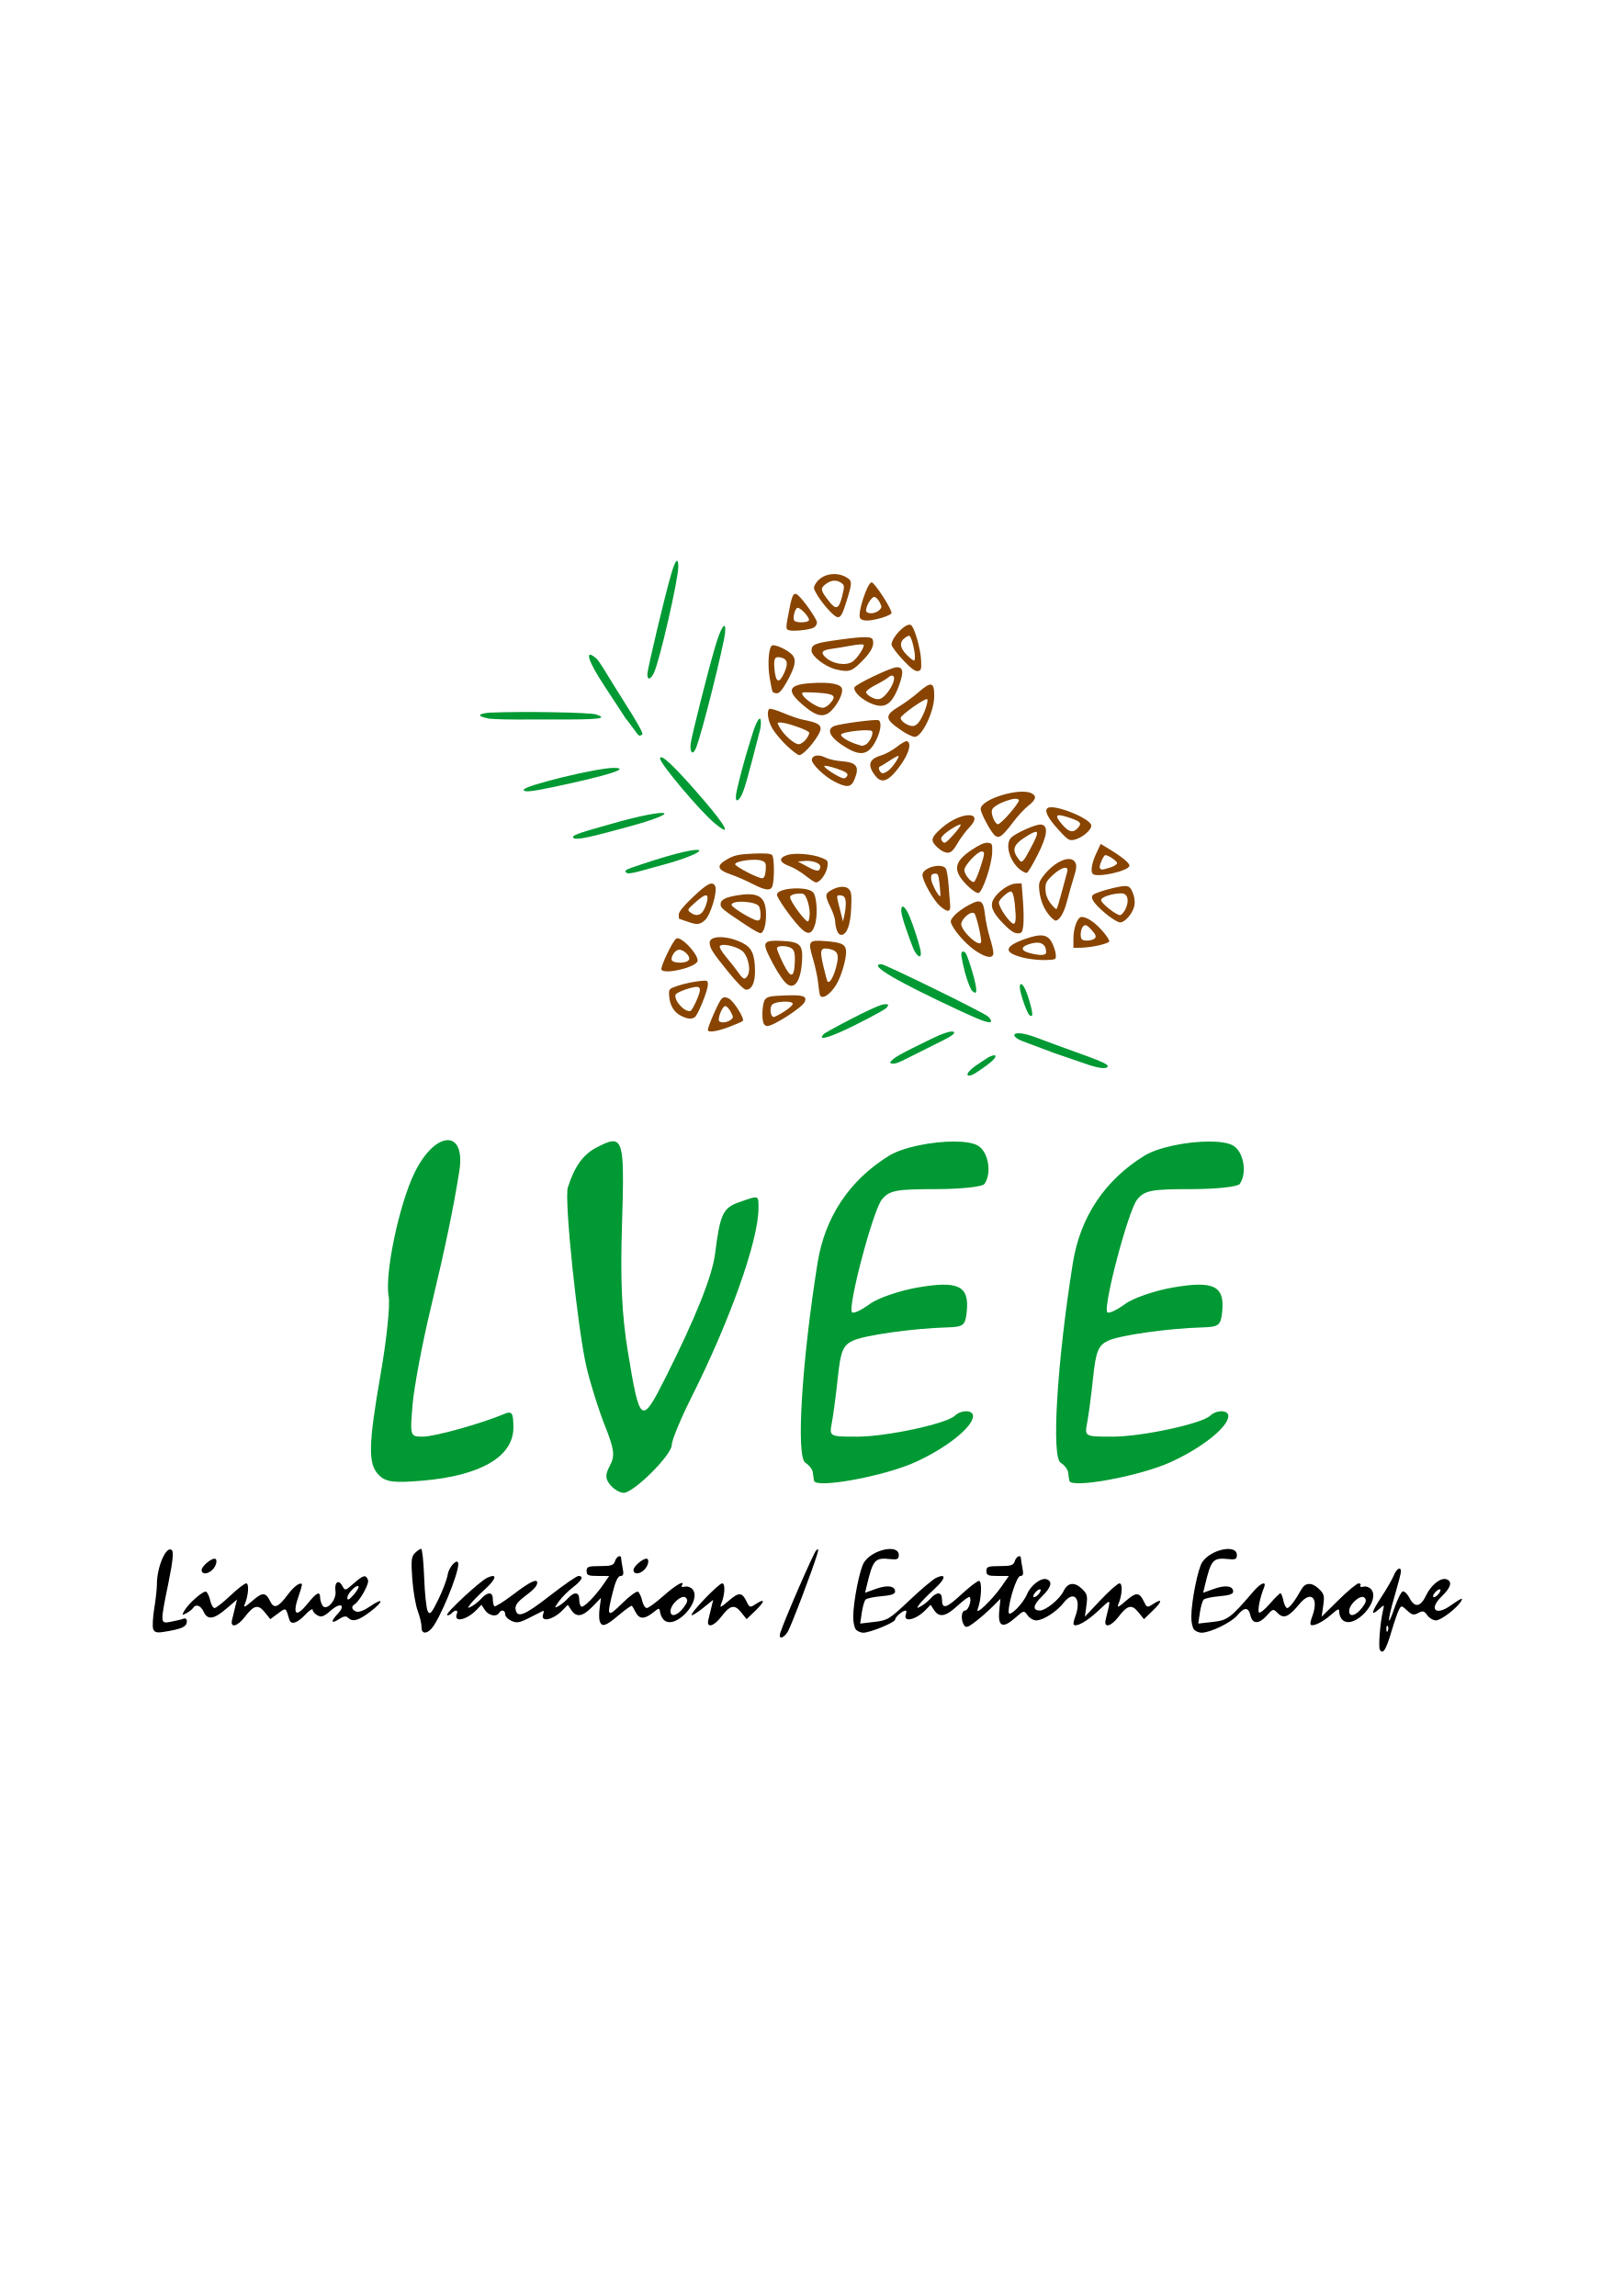
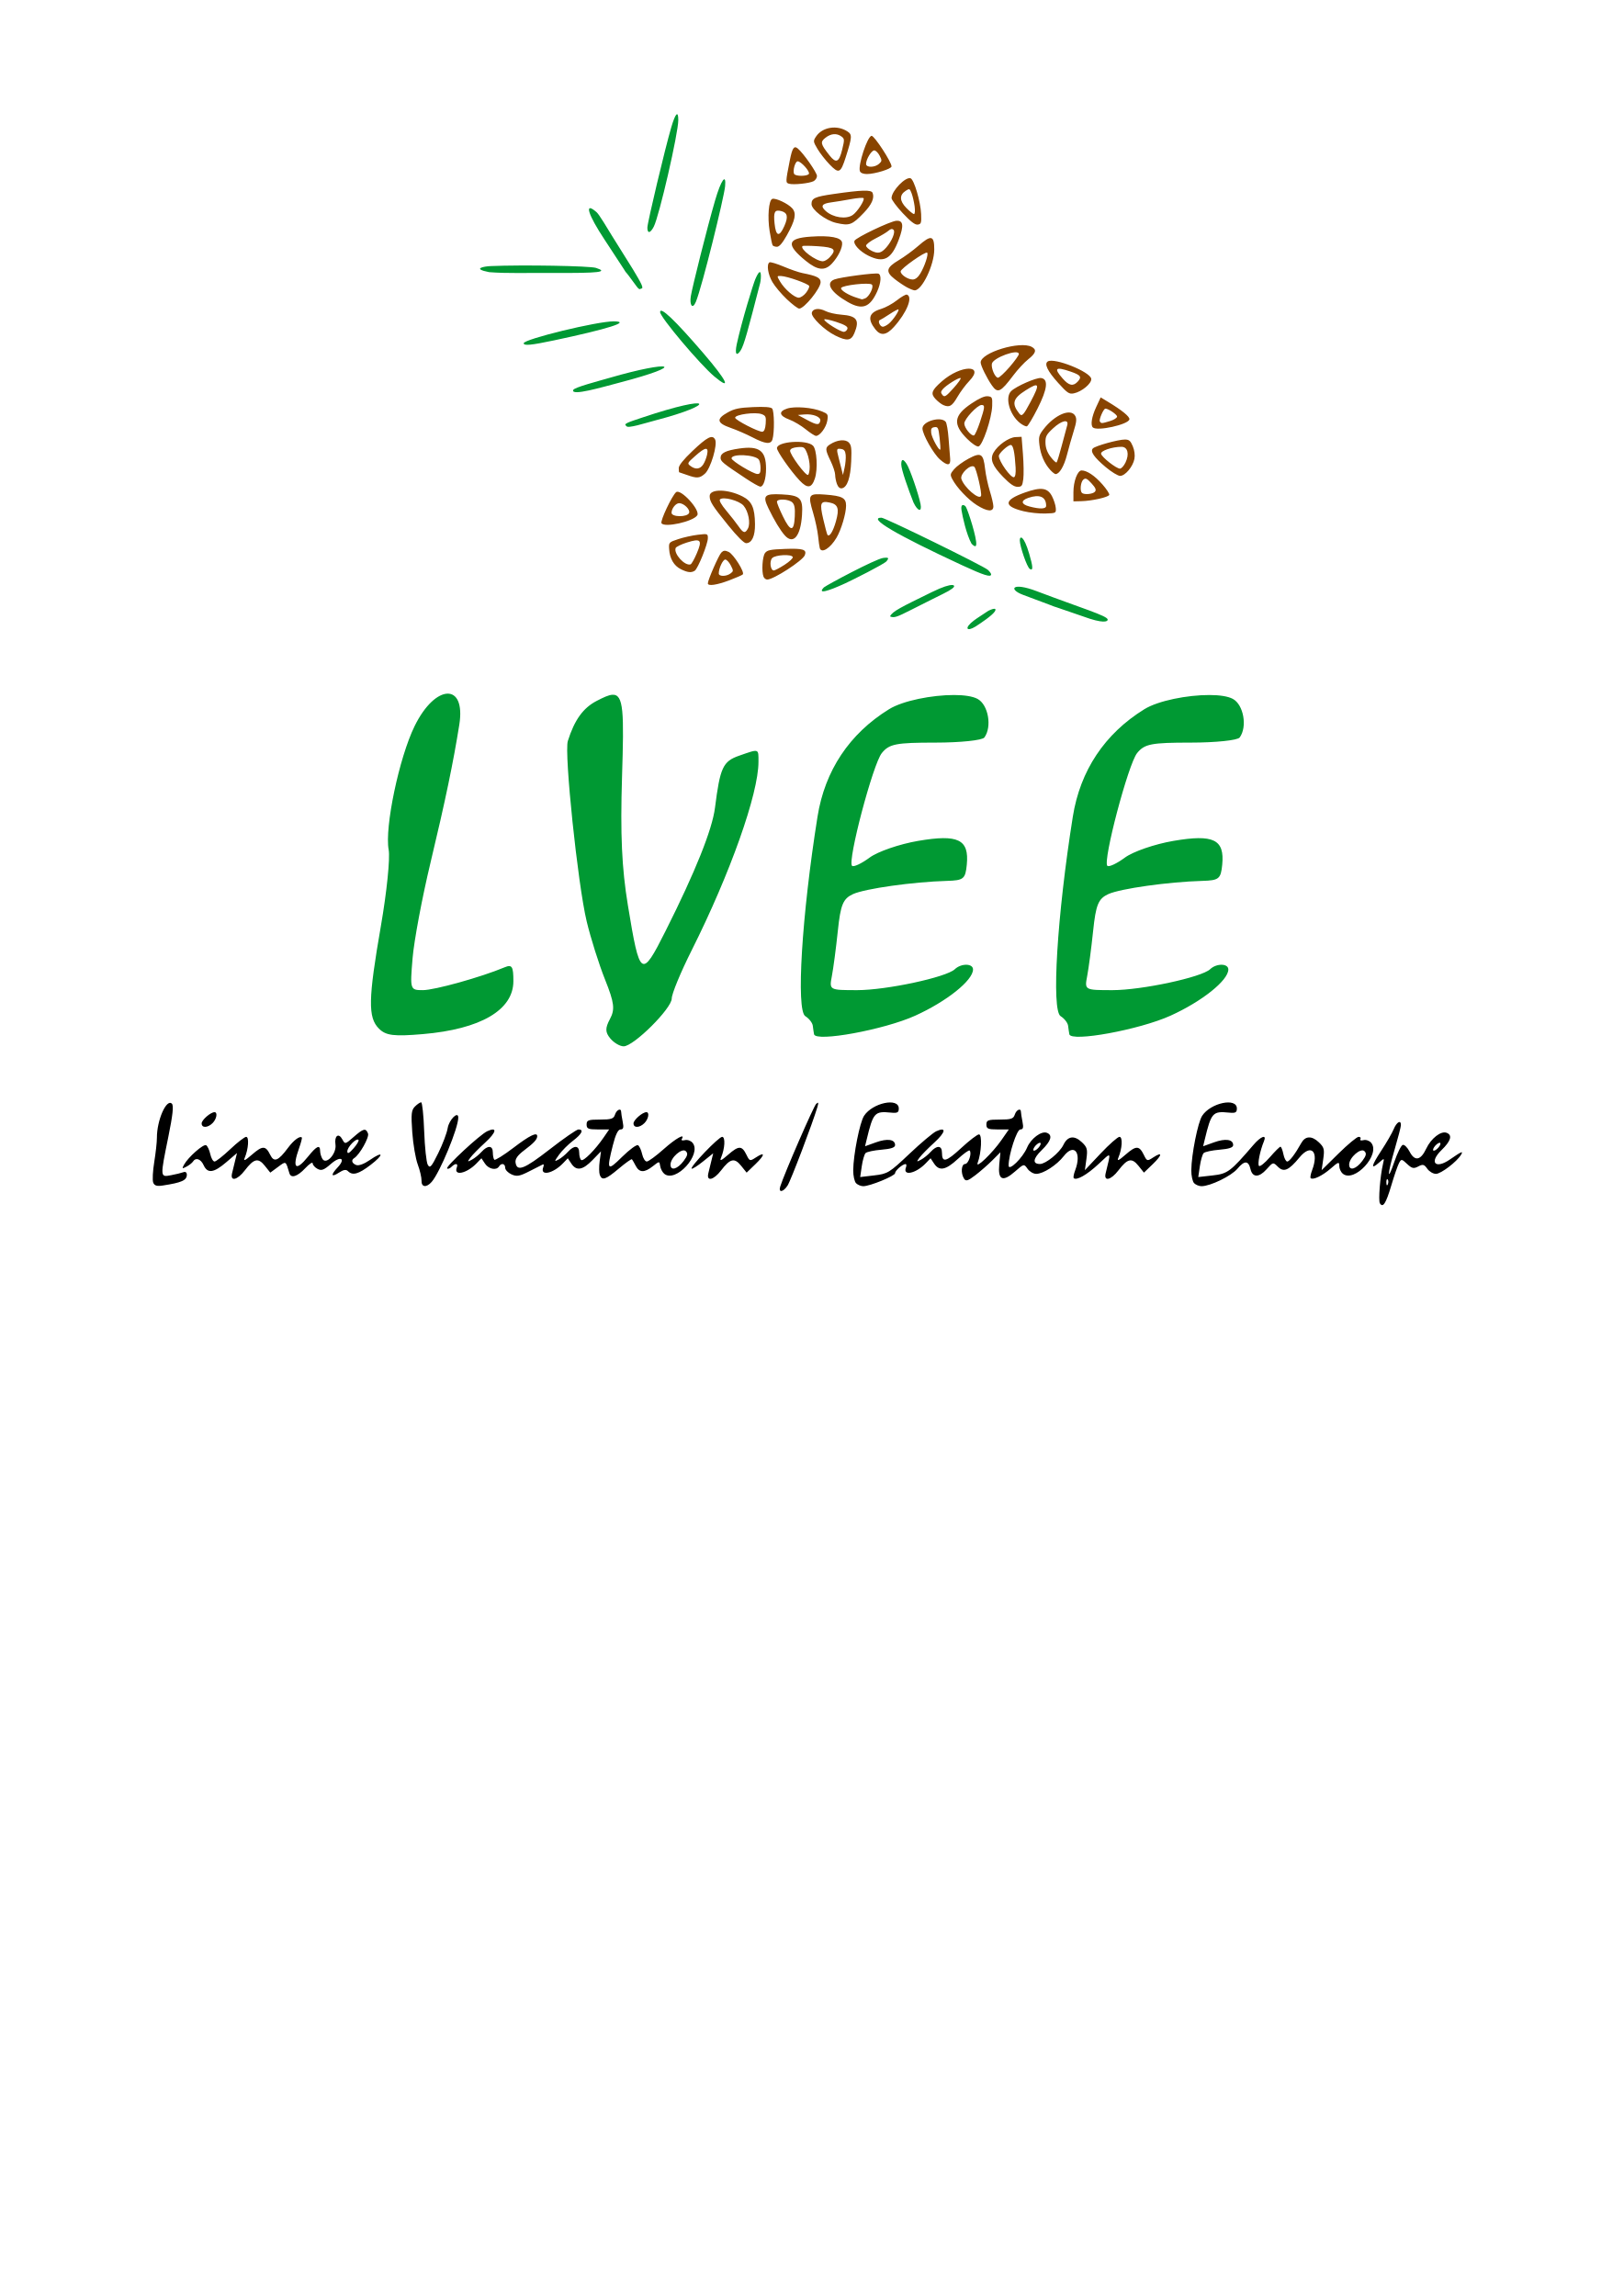
- <svg xmlns="http://www.w3.org/2000/svg" id="svg3904" width="744.094" height="1052.362" version="1.0">
+ <svg xmlns="http://www.w3.org/2000/svg" id="green_white" width="744.094" height="1052.362" version="1.0">
  <defs id="defs3907">
    </defs>
-   <g id="g3875">
+   <g id="g3875" transform="translate(-1.7572337e-7,-204.66)">
    <g transform="translate(0,40.66601)" id="g3871">
      <path id="path3857" d="m 407.869,446.504 c 1.128,-2.347 4.95,-4.152 19.214,-11.146 10.142,-4.973 11.416,-3.083 9.314,-1.608 -2.668,1.873 -2.383,1.409 -19.137,9.909 -6.074,3.082 -7.607,3.725 -9.391,2.845 z m 38.532,1.828 c 0.893,-0.722 5.572,-3.717 6.562,-4.402 3.265,-1.574 3.759,-0.888 2.839,0.444 -1.273,1.845 -6.277,5.192 -8.731,6.781 -4.207,2.615 -5.348,0.67 -0.67,-2.823 z m 49.705,-1.885 c -27.612,-9.588 1.463,0.856 -27.217,-9.788 -6.927,-2.571 -5.108,-5.999 6.148,-1.722 20.469,7.778 32.6,11.32 32.6,13.062 0,0.905 -1.947,1.983 -11.531,-1.553 z M 377.591,433.203 c 1.88,-1.393 23.005,-12.684 27.051,-13.466 3.615,-0.535 2.154,0.649 1.634,1.506 -1.415,1.49 -15.506,8.537 -18.86,10.085 -7.935,3.662 -13.071,5.197 -9.826,1.876 z m 63.275,-10.15 c -30.262,-14.032 -43.397,-21.778 -36.931,-21.778 1.681,0 46.784,22.111 48.771,23.909 0.823,0.745 1.496,1.671 1.496,2.058 0,1.5 -3.302,0.463 -13.336,-4.19 z m 31.091,1.725 c -1.307,-0.704 -4.585,-10.38 -4.618,-13.083 -0.027,-2.263 1.821,-2.357 4.297,6.065 1.617,5.501 2.018,8.083 0.321,7.019 z m -26.712,-11.542 c -2.393,-4.328 -4.181,-12.576 -4.623,-15.431 -0.524,-3.383 1.531,-2.328 2.016,-1.484 1.067,1.855 5.079,14.355 4.738,17.307 -0.243,1.043 -0.428,0.697 -0.903,0.582 -0.409,-0.132 -0.876,-0.727 -1.228,-0.974 z m -26.641,-18.974 c -2.386,-6.061 -5.585,-15.075 -5.585,-17.393 0,-2.499 0.786,-2.801 2.446,-0.268 1.579,2.41 5.562,14.109 6.4,18.493 0.709,3.709 -1.257,3.411 -3.261,-0.832 z M 287.067,359.277 c -1.634,-1.015 0.827,-1.74 6.871,-3.769 34.208,-11.483 34.056,-6.04 6.858,1.047 -5.11,1.332 -13.277,4.042 -13.729,2.721 z M 262.703,342.738 c 0.394,-1.181 11.018,-3.926 16.671,-5.567 28.492,-8.269 36.318,-6.129 4.59,2.181 -7.977,2.089 -22.47,6.36 -21.26,3.386 z m 64.726,-6.128 c -6.596,-5.511 -24.922,-27.255 -24.922,-29.571 0,-2.781 6.771,3.652 19.794,18.805 10.873,12.651 13.179,17.493 5.128,10.766 z m 10.183,-14.775 c 2.382,-10.922 7.583,-27.695 8.501,-29.84 3.192,-7.458 2.729,-0.161 2.233,1.762 -5.599,21.676 -7.374,28.53 -8.992,30.951 -1.7,2.544 -2.72,1.922 -1.742,-2.873 z m -97.617,-0.509 c 0,-1.875 33.757,-10.088 41.258,-10.038 8.2,0.055 -2.442,3.445 -27.363,8.718 -10.526,2.227 -13.894,2.547 -13.894,1.32 z m 76.582,-21.548 c 0.661,-4.131 7.428,-31.23 11.133,-43.94 2.75,-9.433 5.149,-12.659 4.588,-6.519 -0.467,5.11 -10.532,46.124 -13.399,53.008 -1.577,3.786 -2.953,1.396 -2.322,-2.55 z m -24.858,-4.542 c -12.532,-17.203 4.86,8.164 -14.59,-21.282 -7.837,-11.865 -9.062,-16.856 -4.757,-13.54 1.545,1.19 1.591,0.953 8.087,11.669 2.855,4.709 7.361,11.636 9.565,15.304 3.874,6.448 5.214,8.867 3.795,8.867 -0.373,0 -0.588,1.053 -2.1,-1.018 z m -67.561,-6.501 c -8.133,-1.601 -2.343,-2.651 0.64,-2.781 14.819,-0.639 45.506,-0.087 48.329,0.827 5.919,1.916 1.352,2.423 -19.216,2.31 -12.492,-0.069 -21.544,0.298 -29.752,-0.356 z m 72.514,-20.406 c 0,-2.285 8.117,-36.367 10.966,-46.047 1.905,-6.472 3.203,-7.785 3.203,-3.24 0,6.028 -8.733,44.002 -11.23,48.831 -1.595,3.083 -2.94,3.292 -2.94,0.457 z" style="fill:#009933;fill-opacity:1" />
      <path style="fill:#884400;fill-opacity:1" d="m 324.385,431.383 c 0,-1.541 4.989,-12.934 6.19,-14.134 1,-1 1.666,-1.061 3.328,-0.304 2.246,1.023 7.483,9.353 6.499,10.337 -0.33,0.33 -3.139,1.555 -6.243,2.724 -5.738,2.16 -9.774,2.728 -9.774,1.377 z m 10.357,-4.523 c 1.418,-1.037 1.426,-1.26 0.138,-3.751 -0.753,-1.457 -1.886,-2.648 -2.517,-2.648 -1.099,0 -2.977,4.022 -2.977,6.376 0,1.443 3.394,1.458 5.356,0.024 z m 15.153,1.451 c -0.937,-2.442 -0.516,-9.185 0.676,-10.816 1,-1.368 2.43,-1.663 9.276,-1.91 8.199,-0.296 9.98,0.275 8.981,2.88 -0.962,2.507 -14.325,11.165 -17.232,11.165 -0.657,0 -1.422,-0.593 -1.7,-1.318 z m 9.665,-5.458 c 2.236,-1.435 3.919,-3.029 3.741,-3.542 -0.488,-1.405 -7.9,-1.051 -9.4,0.449 -1.392,1.392 -0.852,5.702 0.715,5.702 0.483,0 2.708,-1.174 4.944,-2.609 z m -47.512,2.048 c -3.223,-1.588 -5.145,-4.877 -5.4,-9.241 -0.179,-3.064 -0.109,-3.141 4.191,-4.568 2.406,-0.798 6.438,-1.694 8.96,-1.99 4.495,-0.528 4.586,-0.497 4.586,1.573 0,2.662 -4.567,13.998 -6.008,14.912 -1.592,1.01 -3.254,0.83 -6.329,-0.686 z m 7.254,-7.241 c 2.646,-6.201 1.903,-7.027 -4.504,-5.008 -2.626,0.828 -4.95,1.963 -5.165,2.522 -1.004,2.616 4.195,8.333 6.82,7.5 0.451,-0.143 1.733,-2.4 2.849,-5.015 z m 56.387,-2.409 c -0.176,-0.573 -0.53,-3.082 -0.787,-5.575 -0.257,-2.493 -1.274,-7.254 -2.261,-10.58 -2.512,-8.46 -2.169,-8.99 5.448,-8.414 7.888,0.597 9.642,1.518 9.642,5.068 0,3.592 -2.219,11.043 -4.38,14.708 -2.843,4.822 -6.877,7.345 -7.662,4.793 z m 7.39,-12.291 c 1.658,-5.908 0.986,-7.862 -2.976,-8.655 -4.131,-0.826 -4.547,0.285 -2.843,7.599 0.829,3.559 1.683,6.771 1.896,7.137 0.824,1.412 2.588,-1.321 3.923,-6.081 z m -49.328,1.857 c -7.302,-9.008 -8.532,-10.948 -8.532,-13.458 0,-3.385 8.283,-3.289 15.061,0.173 4.271,2.182 5.618,5.176 5.713,12.698 0.069,5.497 -1.444,8.729 -4.087,8.729 -0.961,0 -4.075,-3.109 -8.155,-8.142 z m 9.005,1.412 c 1.272,-2.378 0.215,-7.891 -2.009,-10.477 -1.99,-2.314 -9.386,-4.27 -10.8,-2.857 -0.489,0.489 0.614,2.449 2.934,5.214 2.044,2.437 4.558,5.65 5.586,7.14 2.18,3.159 3.02,3.351 4.289,0.979 z m 16.916,3.188 c -2.068,-2.313 -4.841,-6.903 -7.505,-12.424 -2.819,-5.844 -1.909,-6.803 6.071,-6.4 8.552,0.432 9.799,1.698 9.299,9.447 -0.627,9.728 -3.978,13.723 -7.866,9.377 z m 4.55,-8.663 c 0.184,-3.833 -0.09,-5.44 -1.101,-6.451 -1.602,-1.602 -7.059,-1.838 -7.07,-0.305 -0.004,0.573 1.215,3.557 2.709,6.631 3.496,7.193 5.12,7.23 5.462,0.125 z m -61.082,3.051 c -0.655,-1.06 4.809,-12.647 6.707,-14.222 2.083,-1.729 11.199,8.248 9.685,10.6 -1.85,2.873 -15.052,5.791 -16.392,3.623 z m 12.659,-4.727 c 0.587,-1.528 -2.397,-4.454 -4.541,-4.454 -1.557,0 -3.479,2.393 -3.515,4.376 -0.037,2.058 7.27,2.13 8.057,0.079 z m 153.199,-0.783 c -9.281,-2.276 -9.04,-5.125 0.726,-8.572 7.373,-2.603 10.353,-2.194 12.365,1.696 0.866,1.676 1.65,4.113 1.743,5.418 0.166,2.346 0.114,2.373 -4.833,2.528 -2.751,0.086 -7.25,-0.395 -10,-1.069 z m 10.416,-2.476 c 0,-4.122 -2.985,-5.436 -8.211,-3.614 -3.527,1.229 -3.313,2.904 0.501,3.917 4.92,1.307 7.71,1.197 7.71,-0.303 z m -31.745,-0.295 c -3.987,-2.504 -9.233,-8.052 -11.244,-11.889 -1.074,-2.05 -1.006,-2.433 0.816,-4.584 1.094,-1.291 4.053,-3.456 6.577,-4.811 5.737,-3.081 6.819,-2.42 7.619,4.654 0.316,2.794 1.297,7.382 2.179,10.196 0.882,2.814 1.609,5.961 1.615,6.992 0.015,2.64 -2.804,2.432 -7.563,-0.558 z m 1.91,-4.235 c 0.493,-1.203 -2.135,-12.545 -3.089,-13.337 -1.699,-1.41 -6.656,3.242 -5.921,5.558 1.227,3.865 8.161,9.852 9.011,7.779 z m 42.337,-1.694 c 0,-4.976 1.879,-9.975 3.75,-9.975 2.437,0 6.02,2.398 9.513,6.366 1.898,2.157 3.32,4.326 3.159,4.821 -0.351,1.08 -7.942,2.791 -12.879,2.903 l -3.542,0.08 0,-4.194 z m 9.873,-0.234 c 0.687,-0.828 0.299,-1.761 -1.591,-3.831 -2.049,-2.243 -2.72,-2.553 -3.723,-1.721 -1.242,1.03 -1.685,5.074 -0.668,6.09 0.967,0.967 5.037,0.601 5.983,-0.539 z m -118.224,-3.483 c -0.46,-1.209 -0.836,-3.114 -0.836,-4.232 0,-1.118 -0.938,-3.977 -2.084,-6.353 -2.559,-5.304 -2.582,-6.154 -0.208,-7.657 3.281,-2.078 6.922,-2.437 8.518,-0.841 1.185,1.185 1.379,2.664 1.127,8.587 -0.322,7.586 -1.809,11.949 -4.231,12.415 -0.943,0.182 -1.742,-0.49 -2.286,-1.919 z m 3.99,-13.342 c -0.181,-1.867 -0.718,-2.568 -2.118,-2.767 -2.106,-0.299 -2.168,-0.077 -1.118,4.017 0.411,1.604 1.026,4.042 1.366,5.418 l 0.618,2.5 0.747,-3.334 c 0.411,-1.834 0.638,-4.459 0.505,-5.834 z m -45.667,10.832 c -10.653,-7.063 -11.669,-7.894 -11.669,-9.544 0,-2.176 2.405,-3.363 8.63,-4.261 9.127,-1.315 12.208,1.009 12.208,9.209 0,4.758 -1.179,8.384 -2.688,8.269 -0.584,-0.045 -3.5,-1.698 -6.48,-3.673 z m 6.655,-4.789 c -0.007,-1.49 -0.336,-3.22 -0.732,-3.844 -1.511,-2.385 -12.641,-2.948 -12.557,-0.636 0.042,1.166 9.854,7.086 11.843,7.145 1.101,0.033 1.455,-0.62 1.446,-2.665 z m 17.888,5.635 c -4.048,-4.292 -10.373,-13.318 -10.373,-14.801 0,-3.109 13.601,-4.054 16.507,-1.147 1.79,1.79 2.298,10.764 0.854,15.095 -1.477,4.428 -3.396,4.663 -6.988,0.854 z m 4.629,-6.336 c 0,-1.821 -0.553,-4.635 -1.229,-6.254 -1.135,-2.717 -1.47,-2.922 -4.369,-2.682 -2.003,0.166 -3.226,0.719 -3.38,1.529 -0.302,1.6 7.208,11.812 8.225,11.183 0.414,-0.256 0.752,-1.955 0.752,-3.777 z m 88.633,4.706 c -4.958,-5.119 -6.118,-8.081 -4.37,-11.158 1.92,-3.379 6.972,-6.947 10.044,-7.092 l 2.795,-0.132 0.622,7.918 c 0.342,4.355 0.413,9.512 0.157,11.46 -0.413,3.153 -0.706,3.542 -2.658,3.542 -1.563,0 -3.458,-1.306 -6.589,-4.538 z m 5.732,-4.287 c -0.405,-7.011 -1.119,-10.345 -2.216,-10.345 -1.341,0 -5.466,3.785 -5.466,5.016 0,2.472 5.532,10.229 6.952,9.749 0.602,-0.203 0.877,-1.868 0.729,-4.42 z m -150.625,3.384 c -1.834,-0.661 -3.428,-1.207 -3.542,-1.214 -0.115,-0.007 -0.209,-0.856 -0.21,-1.888 -0.002,-1.249 2.078,-3.858 6.23,-7.815 6.802,-6.483 9.167,-7.694 10.427,-5.338 1.236,2.31 -2.031,13.327 -4.643,15.654 -2.429,2.165 -3.67,2.255 -8.262,0.601 z m 7.47,-4.812 c 0.692,-1.055 1.497,-3.118 1.79,-4.584 0.729,-3.647 -0.805,-3.442 -5.51,0.737 -3.602,3.199 -3.687,3.379 -2.133,4.549 2.327,1.751 4.408,1.502 5.852,-0.702 z m 184.517,1.284 c -5.438,-4.554 -7.3,-7.269 -5.928,-8.641 1.173,-1.173 11.574,-4.06 14.628,-4.06 1.921,0 2.587,0.56 3.628,3.052 0.787,1.884 1.077,4.108 0.758,5.81 -0.666,3.551 -4.254,7.811 -6.568,7.798 -0.991,-0.005 -3.924,-1.787 -6.517,-3.959 z m 9.01,-2.195 c 1.844,-3.868 0.989,-7.173 -1.856,-7.173 -4.282,0 -9.614,1.822 -9.35,3.195 0.303,1.572 6.961,6.807 8.658,6.807 0.659,0 1.806,-1.273 2.548,-2.829 z m -34.473,3.454 c -2.684,-2.935 -4.456,-7.018 -4.985,-11.486 -0.426,-3.597 -0.204,-4.472 1.797,-7.097 5.171,-6.779 12.629,-9.923 14.638,-6.169 0.707,1.322 0.545,2.887 -0.712,6.876 -0.895,2.841 -2.289,7.754 -3.097,10.918 -1.339,5.243 -3.468,8.833 -5.238,8.833 -0.379,0 -1.46,-0.844 -2.403,-1.875 z m 5.272,-11.25 c 1.049,-4.012 2.156,-8.139 2.461,-9.171 0.909,-3.078 -2.533,-2.348 -6.537,1.387 -3.055,2.85 -3.487,3.692 -3.409,6.657 0.061,2.315 0.813,4.343 2.364,6.377 1.251,1.64 2.486,2.772 2.744,2.513 0.258,-0.258 1.328,-3.752 2.376,-7.765 z m -55.823,6.449 c -3.012,-2.644 -8.036,-11.551 -8.036,-14.246 0,-3.282 8.479,-5.703 10.646,-3.04 0.466,0.573 1.063,4.042 1.326,7.71 0.263,3.667 0.584,7.757 0.713,9.087 0.327,3.371 -1.185,3.53 -4.649,0.489 z m -0.179,-9.949 c -0.521,-4.602 -0.763,-5.106 -2.343,-4.88 -1.396,0.199 -1.71,0.745 -1.511,2.622 0.232,2.183 3.546,8.278 4.165,7.659 0.148,-0.148 0.009,-2.579 -0.311,-5.401 z m 12.625,0.478 c -6.687,-6.687 -6.199,-10.716 1.96,-16.192 3.572,-2.398 6.053,-3.501 7.494,-3.334 2.017,0.234 2.145,0.515 2.015,4.418 -0.19,5.715 -4.43,18.257 -6.288,18.6 -0.818,0.151 -3.027,-1.338 -5.181,-3.492 z m 5.859,-7.648 c 2.294,-6.92 2.384,-7.877 0.748,-7.877 -1.921,0 -7.918,6.43 -7.918,8.49 0,1.991 3.173,5.872 4.452,5.446 0.439,-0.146 1.662,-2.873 2.718,-6.059 z m -104.272,6.944 c -2.751,-1.432 -7.251,-3.383 -10.002,-4.337 -6.355,-2.203 -6.689,-4.102 -1.25,-7.103 3.04,-1.678 5.223,-2.134 11.525,-2.411 5.256,-0.23 8.091,-0.024 8.752,0.637 1.024,1.025 1.134,11.11 0.155,14.195 -0.753,2.371 -3.249,2.104 -9.179,-0.982 z m 6.091,-6.287 c 0.226,-3.115 0.009,-3.632 -1.817,-4.326 -2.894,-1.1 -12.192,0.143 -12.192,1.631 0,1.064 10.894,6.656 12.502,6.418 0.837,-0.124 1.335,-1.355 1.507,-3.723 z m 18.294,2.581 c -2.072,-1.68 -5.402,-3.659 -7.401,-4.397 -4.72,-1.744 -5.15,-3.73 -1.097,-5.068 3.553,-1.172 11.688,-0.499 16.066,1.331 2.675,1.117 2.822,1.382 2.361,4.226 -0.501,3.089 -3.379,6.962 -5.173,6.962 -0.544,0 -2.685,-1.375 -4.757,-3.054 z m 6.723,-3.888 c 0.344,-1.774 -3.324,-3.226 -7.307,-2.891 l -2.964,0.249 4.167,2.251 c 4.527,2.445 5.691,2.52 6.103,0.391 z m 124.893,3.053 c -1.121,-1.121 -0.487,-4.974 1.531,-9.309 l 2.07,-4.447 3.131,1.888 c 6.665,4.019 10.267,6.957 10.031,8.183 -0.46,2.387 -14.889,5.559 -16.763,3.685 z m 7.891,-2.91 c 1.772,-0.531 3.222,-1.459 3.222,-2.062 0,-0.928 -3.99,-3.64 -5.355,-3.64 -0.843,0 -3.043,5.059 -2.548,5.859 0.629,1.018 0.777,1.013 4.681,-0.156 z m -41.252,0.909 c -4.785,-3.764 -7.005,-11.691 -4.091,-14.605 2.22,-2.22 11.589,-6.334 13.732,-6.03 3.455,0.49 2.938,4.988 -1.609,13.982 -2.19,4.332 -4.388,8 -4.883,8.149 -0.495,0.149 -1.912,-0.524 -3.149,-1.496 z m 4.839,-9.732 c 4.447,-8.375 4.069,-9.268 -2.234,-5.271 -5.909,3.747 -6.555,6.099 -2.935,10.674 1.193,1.507 1.882,0.787 5.169,-5.403 z m -39.963,1.502 c -0.917,-0.385 -2.543,-1.643 -3.614,-2.796 -2.327,-2.506 -1.811,-3.945 2.902,-8.083 8.723,-7.659 19.932,-7.796 12.564,-0.154 -1.626,1.687 -4.047,4.942 -5.379,7.234 -2.511,4.319 -3.646,4.985 -6.473,3.799 z m 7.889,-12.391 c -0.865,-0.326 -6.712,3.337 -8.212,5.145 -0.917,1.105 -0.931,1.605 -0.075,2.637 0.916,1.103 1.585,0.686 5.013,-3.126 2.176,-2.419 3.649,-4.515 3.274,-4.656 z m 44.732,2.245 c -4.893,-5.406 -6.52,-8.779 -4.761,-9.866 2.98,-1.842 19.441,4.739 19.901,7.956 0.297,2.08 -4.329,5.947 -7.99,6.679 -2.131,0.426 -2.931,-0.107 -7.15,-4.77 z m 9.009,-0.685 c 1.911,-2.112 1.277,-2.953 -3.436,-4.559 -6.864,-2.339 -7.715,-1.557 -3.515,3.227 2.918,3.323 4.819,3.688 6.951,1.332 z m -39.378,1.823 c -2.313,-3.283 -5.167,-9.101 -5.167,-10.533 0,-4.481 18.063,-10.001 23.392,-7.149 2.414,1.292 1.968,2.883 -1.6,5.709 -1.767,1.399 -4.841,4.713 -6.831,7.363 -5.826,7.759 -7.141,8.377 -9.795,4.611 z m 8.087,-8.448 c 2.337,-2.698 4.25,-5.373 4.25,-5.943 0,-2.586 -11.855,1.684 -12.368,4.456 -0.388,2.094 1.496,6.394 2.801,6.394 0.587,0 2.979,-2.208 5.317,-4.906 z m -79.882,-14.43 c -4.948,-2.449 -11.12,-8.418 -10.744,-10.39 0.383,-2.007 3.298,-2.365 6.359,-0.782 1.346,0.696 4.561,1.424 7.144,1.618 7.152,0.537 8.507,2.46 5.984,8.497 -1.456,3.484 -3.373,3.716 -8.743,1.058 z m 5.593,-3.207 c 0.174,-0.902 -1.332,-1.783 -5.2,-3.041 -2.994,-0.974 -5.444,-1.464 -5.444,-1.091 0,1.113 7.76,5.91 9.133,5.646 0.697,-0.134 1.377,-0.816 1.512,-1.514 z m 12.788,0.387 c -3.795,-4.824 -3.008,-7.705 2.552,-9.347 2.003,-0.591 5.292,-2.381 7.31,-3.978 2.017,-1.596 4.072,-2.77 4.566,-2.608 2.921,0.96 -0.012,8.267 -5.963,14.854 -3.451,3.82 -6.047,4.151 -8.464,1.078 z m 6.21,-2.659 c 1.889,-1.581 4.847,-5.985 4.352,-6.48 -0.171,-0.171 -1.983,0.797 -4.026,2.152 -2.043,1.355 -4.063,2.582 -4.489,2.726 -1.114,0.377 0.1,3.083 1.374,3.061 0.587,-0.01 1.842,-0.667 2.789,-1.459 z m -46.76,-11.128 c -2.484,-2.349 -5.462,-5.885 -6.618,-7.858 -2.093,-3.572 -2.781,-8.19 -1.352,-9.074 0.413,-0.255 3.32,0.619 6.46,1.943 3.14,1.324 7.022,2.662 8.626,2.975 6.52,1.27 8.335,2.174 8.335,4.152 0,2.864 -7.485,12.133 -9.799,12.133 -0.625,0 -3.169,-1.922 -5.652,-4.271 z m 8.745,-2.955 c 0.962,-1.224 1.623,-2.63 1.468,-3.126 -0.325,-1.039 -10.079,-4.5 -12.937,-4.591 -1.919,-0.061 -1.92,-0.057 -0.417,2.521 2.005,3.439 6.598,7.42 8.559,7.42 0.868,0 2.365,-1.001 3.327,-2.225 z m 19.208,4.239 c -7.882,-4.482 -10.42,-8.764 -6.156,-10.385 2.728,-1.037 18.71,-3.143 20.117,-2.65 1.505,0.526 1.249,4.234 -0.57,8.239 -3.305,7.279 -6.816,8.536 -13.391,4.797 z m 7.881,-1.699 c 1.888,-0.725 4.145,-5.293 3.121,-6.317 -1.116,-1.116 -13.688,0.289 -14.114,1.577 -0.331,1.001 3.408,3.304 7.274,4.479 1.149,0.35 2.152,0.668 2.229,0.707 0.077,0.039 0.747,-0.161 1.489,-0.446 z m 19.208,-5.051 c -1.375,-0.734 -3.927,-2.454 -5.67,-3.822 -4.285,-3.363 -3.875,-5.213 1.92,-8.661 2.521,-1.5 6.557,-4.455 8.968,-6.566 5.87,-5.14 7.289,-4.804 7.27,1.718 -0.021,7.114 -5.655,18.814 -9.005,18.7 -0.54,-0.018 -2.108,-0.634 -3.483,-1.368 z m 6.082,-6.308 c 2.01,-3.332 3.848,-8.893 3.164,-9.576 -0.756,-0.756 -12.164,7.287 -12.164,8.576 0,1.509 3.283,3.709 5.535,3.709 1.174,0 2.416,-0.971 3.464,-2.709 z m -52.511,-5.879 c -9.132,-7.444 -8.535,-10.321 2.297,-11.063 8.934,-0.612 14.043,0.36 14.385,2.736 0.316,2.199 -1.794,6.539 -4.677,9.622 -3.247,3.47 -6.603,3.108 -12.005,-1.295 z m 10.973,-1.571 c 3.355,-3.602 2.38,-4.559 -5.172,-5.077 -3.779,-0.259 -7.048,-0.295 -7.264,-0.079 -1.33,1.33 6.162,6.936 9.31,6.966 0.784,0.008 2.191,-0.807 3.126,-1.81 z m 17.731,-0.771 c -3.911,-1.936 -7.018,-5.292 -6.328,-6.835 0.647,-1.447 16.362,-8.954 19.162,-9.153 3.207,-0.229 3.522,2.214 1.116,8.648 -3.368,9.007 -6.865,10.847 -13.949,7.341 z m 8.257,-3.788 c 2.532,-2.883 4.26,-7.078 3.307,-8.03 -0.624,-0.624 -1.32,-0.501 -2.363,0.417 -0.813,0.716 -3.447,2.289 -5.854,3.495 -2.407,1.206 -4.376,2.702 -4.376,3.325 0,0.623 1.201,1.714 2.67,2.425 2.835,1.373 4.292,1.013 6.616,-1.633 z m -52.122,-0.977 c -0.235,-0.38 -0.847,-3.287 -1.359,-6.46 -1.047,-6.48 -0.426,-14.17 1.193,-14.791 1.467,-0.563 7.233,2.147 9.147,4.299 2.047,2.301 1.426,5.439 -2.449,12.368 -2.002,3.58 -3.457,5.276 -4.527,5.276 -0.867,0 -1.769,-0.311 -2.004,-0.691 z m 5.381,-8.815 c 1.866,-4.219 1.462,-6.128 -1.454,-6.86 -2.987,-0.75 -3.579,0.375 -3.025,5.742 0.611,5.917 2.183,6.31 4.48,1.118 z m 23.703,-1.444 c -4.819,-1.113 -11.252,-6.039 -11.252,-8.615 0,-2.681 1.5,-3.371 10.002,-4.605 13.101,-1.901 17.419,-2.023 17.999,-0.512 0.908,2.365 -0.411,5.34 -4.045,9.124 -5.406,5.63 -6.523,6.035 -12.703,4.608 z m 7.664,-3.635 c 2.163,-1.515 5.65,-6.968 4.921,-7.696 -0.288,-0.288 -2.862,-0.088 -5.721,0.443 -2.859,0.532 -6.979,1.205 -9.157,1.495 -4.218,0.563 -4.937,1.697 -2.483,3.917 3.402,3.079 9.404,3.967 12.44,1.841 z m 22.891,-0.824 c -2.824,-3.019 -5.132,-6.131 -5.129,-6.917 0.013,-3.283 6.431,-9.933 8.734,-9.049 1.607,0.617 4.575,10.707 4.817,16.373 0.174,4.09 0.008,4.611 -1.546,4.833 -1.241,0.177 -3.22,-1.331 -6.876,-5.24 z m 5.434,-3.194 c -0.271,-1.98 -0.891,-4.647 -1.378,-5.927 -0.831,-2.185 -0.998,-2.251 -2.745,-1.097 -2.913,1.925 -2.806,4.582 0.316,7.802 1.504,1.552 3.087,2.821 3.518,2.821 0.444,0 0.57,-1.56 0.29,-3.6 z m -57.531,-10.286 c -1.636,-0.464 -1.627,-0.768 0.34,-10.702 1.126,-5.69 1.927,-6.887 3.651,-5.457 2.561,2.125 8.799,11.055 8.799,12.595 0,0.855 -0.685,1.922 -1.523,2.37 -1.885,1.009 -9.188,1.783 -11.266,1.194 z m 9.08,-4.518 c 0.637,-1.031 -3.578,-5.767 -5.133,-5.767 -1.164,0 -2.397,4.509 -1.59,5.814 0.702,1.135 6.015,1.098 6.722,-0.047 z m 23.392,-1.231 c -1.012,-2.637 3.484,-16.204 5.37,-16.204 1.298,0 9.12,12.008 9.12,14.002 0,1.142 -7.624,3.501 -11.314,3.501 -1.655,0 -2.867,-0.496 -3.175,-1.299 z m 8.767,-3.386 c 1.359,-1.23 1.382,-1.566 0.253,-3.751 -0.682,-1.32 -1.784,-2.399 -2.448,-2.399 -1.292,0 -3.751,4.071 -3.751,6.21 0,1.742 4,1.702 5.946,-0.06 z m -22.611,0.352 c -1.91,-1.972 -4.42,-5.185 -5.577,-7.141 -2.017,-3.409 -2.046,-3.644 -0.701,-5.696 2.865,-4.373 9.638,-5.478 14.411,-2.351 2.221,1.455 2.15,2.544 -0.774,11.753 -2.345,7.386 -3.161,7.767 -7.358,3.434 z m 5.706,-6.845 c 1.122,-4.597 1.1,-4.992 -0.331,-6.038 -2.19,-1.601 -4.819,-1.384 -7.349,0.606 -2.454,1.931 -2.236,2.86 1.897,8.083 2.999,3.789 4.364,3.164 5.783,-2.65 z" id="path2468" />
    </g>
    <path id="path2437" d="m 205.004,522.588 c -4.318,0.147 -10.236,5.131 -15.017,14.903 -7.082,14.475 -13.784,46.461 -11.877,56.643 0.724,3.865 -0.884,19.542 -3.54,34.831 -5.85,33.674 -6.006,42.072 -0.914,47.164 3.201,3.201 6.863,3.64 20.099,2.512 26.509,-2.258 41.512,-11.04 41.512,-24.267 0,-6.786 -0.614,-7.777 -4.054,-6.338 -10.853,4.539 -32.074,10.449 -37.4,10.449 -5.883,0 -5.938,-0.186 -4.739,-14.618 0.668,-8.044 4.365,-27.765 8.222,-43.853 6.784,-28.291 10.476,-46.105 13.19,-63.21 1.533,-9.662 -1.164,-14.364 -5.482,-14.218 z m 75.6,0.514 c -1.762,0.118 -4.067,1.21 -7.137,2.798 -6.245,3.23 -10.181,8.711 -13.247,18.386 -1.731,5.463 4.54,65.547 8.622,82.623 1.846,7.722 5.645,19.769 8.451,26.78 4.248,10.613 4.592,13.624 2.227,18.044 -2.248,4.201 -2.186,6.067 0.171,8.908 1.639,1.974 4.391,3.597 6.11,3.597 4.598,0 22.041,-17.354 22.041,-21.926 0,-2.158 4.091,-12.038 9.079,-21.983 17.762,-35.413 30.663,-71.872 30.663,-86.449 0,-6.226 0.455,-6.099 -8.85,-2.855 -7.435,2.592 -8.736,5.374 -11.077,23.868 -1.265,9.993 -8.983,29.298 -22.669,56.529 -11.031,21.949 -11.776,21.476 -17.244,-11.82 -2.807,-17.089 -3.507,-32.467 -2.684,-58.984 0.916,-29.504 0.831,-37.869 -4.454,-37.515 z m 156.682,0.114 c -10.076,-0.025 -23.476,2.562 -29.863,6.509 -18.157,11.221 -29.407,28.113 -32.775,49.22 -7.226,45.287 -9.89,88.82 -5.596,91.474 1.727,1.067 3.265,3.063 3.426,4.397 0.161,1.334 0.41,3.081 0.571,3.883 0.743,3.702 32.15,-2.062 46.365,-8.508 14.474,-6.563 26.494,-16.182 26.494,-21.184 0,-2.818 -5.412,-2.895 -8.337,-0.114 -3.886,3.694 -31.364,9.593 -44.709,9.593 -12.776,0 -12.872,-0.006 -11.648,-6.395 0.678,-3.539 1.921,-12.898 2.741,-20.784 1.245,-11.988 2.401,-14.764 6.966,-16.844 5.5,-2.506 27.48,-5.607 43.053,-6.053 7.614,-0.218 8.441,-0.882 9.079,-7.423 1.131,-11.594 -3.907,-14.061 -22.326,-10.906 -8.493,1.455 -18.469,4.884 -22.212,7.651 -3.739,2.765 -7.37,4.449 -8.051,3.769 -2.167,-2.167 9.579,-46.651 13.647,-51.675 3.412,-4.214 6.545,-4.796 24.61,-4.796 11.375,0 21.438,-1.054 22.383,-2.341 3.605,-4.907 1.806,-15.054 -3.14,-17.701 -2.233,-1.195 -6.097,-1.759 -10.678,-1.77 z m 116.998,0 c -10.076,-0.025 -23.476,2.562 -29.863,6.509 -18.157,11.221 -29.407,28.113 -32.775,49.22 -7.226,45.287 -9.89,88.82 -5.596,91.474 1.727,1.067 3.265,3.063 3.426,4.397 0.161,1.334 0.41,3.081 0.571,3.883 0.743,3.702 32.15,-2.062 46.365,-8.508 14.474,-6.563 26.494,-16.182 26.494,-21.184 0,-2.818 -5.412,-2.895 -8.337,-0.114 -3.886,3.694 -31.364,9.593 -44.709,9.593 -12.776,0 -12.872,-0.006 -11.648,-6.395 0.678,-3.539 1.921,-12.898 2.741,-20.784 1.245,-11.988 2.401,-14.764 6.966,-16.844 5.5,-2.506 27.48,-5.607 43.053,-6.053 7.614,-0.218 8.498,-0.882 9.136,-7.423 1.131,-11.594 -3.964,-14.061 -22.383,-10.906 -8.493,1.455 -18.469,4.884 -22.212,7.651 -3.739,2.765 -7.37,4.449 -8.051,3.769 -2.167,-2.167 9.579,-46.651 13.647,-51.675 3.412,-4.214 6.545,-4.796 24.61,-4.796 11.375,0 21.438,-1.054 22.383,-2.341 3.605,-4.907 1.806,-15.054 -3.14,-17.701 -2.233,-1.195 -6.097,-1.759 -10.678,-1.77 z" style="fill:#009933;fill-opacity:1" />
    <path style="fill:#000000" d="m 632.357,756.175 c -0.765,-1.238 0.124,-12.479 1.425,-18.004 0.663,-2.817 0.656,-2.819 -1.773,-0.667 -4,3.545 -3.655,1.621 0.971,-5.415 2.397,-3.645 4.965,-8.093 5.707,-9.885 1.372,-3.312 3.356,-4.417 3.313,-1.845 -0.013,0.777 -1.285,5.713 -2.827,10.968 -3.45,11.758 -3.566,15.715 -0.17,5.801 1.368,-3.994 3.087,-7.462 3.819,-7.706 0.732,-0.244 2.154,1.147 3.159,3.091 2.356,4.557 5.057,4.062 7.628,-1.398 2.218,-4.711 6.752,-8.231 9.328,-7.242 2.77,1.063 1.973,3.748 -2.36,7.957 -5.795,5.628 -2.811,8.898 3.89,4.263 5.302,-3.667 6.218,-4.063 5.124,-2.211 -1.902,3.219 -9.224,8.811 -11.537,8.811 -1.282,0 -3.075,-1.062 -3.984,-2.359 -1.403,-2.003 -2.027,-2.159 -4.129,-1.034 -2.086,1.116 -2.89,0.937 -5.1,-1.14 -2.507,-2.355 -2.673,-2.372 -3.729,-0.38 -0.608,1.147 -2.193,5.754 -3.524,10.239 -2.456,8.277 -3.832,10.422 -5.233,8.155 z m 3.566,-10.913 c -0.376,-0.376 -0.643,0.292 -0.594,1.484 0.054,1.317 0.322,1.585 0.683,0.683 0.327,-0.816 0.287,-1.792 -0.089,-2.168 z m 24.197,-16.416 c 0,-0.631 -0.75,-0.508 -1.696,0.277 -0.933,0.774 -1.696,1.917 -1.696,2.539 0,0.631 0.75,0.508 1.696,-0.277 0.933,-0.774 1.696,-1.917 1.696,-2.539 z m -302.556,19.628 c 1.89,-5.954 15.261,-36.711 16.45,-37.839 1.067,-1.012 1.189,-0.672 0.547,1.524 -2.077,7.1 -12.161,33.625 -13.65,35.906 -2.018,3.091 -4.285,3.368 -3.346,0.409 z M 70.204,746.668 c -0.406,-1.059 -0.187,-5.313 0.488,-9.452 0.675,-4.14 1.221,-9.121 1.213,-11.069 -0.031,-8.016 4.385,-18.056 6.866,-15.614 0.87,0.856 0.407,5.188 -1.62,15.14 -3.807,18.694 -3.815,18.588 1.199,17.647 2.221,-0.417 4.766,-1.037 5.655,-1.378 0.972,-0.373 1.616,0.078 1.616,1.13 0,2.588 -2.303,3.625 -11.015,4.96 -2.753,0.422 -3.848,0.083 -4.403,-1.364 z m 122.967,-0.864 c 0.049,-1.399 -0.728,-4.737 -1.726,-7.416 -0.998,-2.679 -2.13,-9.317 -2.516,-14.751 -0.597,-8.416 -0.415,-10.165 1.229,-11.809 1.061,-1.061 2.34,-1.93 2.841,-1.93 0.501,0 1.127,5.98 1.392,13.288 0.265,7.308 1.003,14.214 1.642,15.346 0.996,1.765 1.682,1 4.819,-5.372 2.012,-4.087 3.95,-9.23 4.307,-11.431 0.628,-3.867 4.871,-8.063 4.857,-4.802 -0.021,4.828 -8.427,25.138 -12.187,29.443 -2.41,2.76 -4.762,2.474 -4.657,-0.565 z m 199.151,1.187 c -0.746,-0.746 -1.339,-3.418 -1.318,-5.937 0.062,-7.192 3.009,-21.98 4.979,-24.987 3.894,-5.943 15.903,-8.466 15.903,-3.342 0,1.871 -0.632,2.199 -3.654,1.896 -7.424,-0.743 -8.088,5.5e-4 -11.081,12.417 l -0.724,3.004 4.98,-1.791 c 5.262,-1.892 8.783,-1.387 8.783,1.261 0,1.114 -1.878,1.748 -6.26,2.111 -3.443,0.286 -6.713,0.985 -7.268,1.554 -0.554,0.569 -1.335,3.272 -1.736,6.006 l -0.728,4.971 6.46,-0.759 c 6.162,-0.724 6.904,-1.18 16.106,-9.89 5.306,-5.022 10.834,-9.672 12.284,-10.333 4.808,-2.191 4.367,0.384 -0.887,5.181 -2.849,2.601 -5.895,5.702 -6.769,6.892 -1.465,1.994 -1.411,2.069 0.684,0.953 1.251,-0.666 3.238,-2.276 4.416,-3.578 2.877,-3.179 5.184,-3.004 5.184,0.394 0,4.73 1.87,4.269 8.834,-2.179 3.705,-3.43 7.369,-6.236 8.142,-6.236 1.497,0 1.093,8.586 -0.611,13.005 -1.249,3.238 6.709,-4.373 10.939,-10.461 l 3.339,-4.806 -5.143,0 c -4.389,0 -5.143,-0.332 -5.143,-2.262 0,-1.984 0.754,-2.262 6.144,-2.262 5.151,0 6.26,-0.366 6.862,-2.262 0.709,-2.235 2.827,-3.188 2.827,-1.272 0,0.544 0.318,2.58 0.707,4.524 0.541,2.704 0.308,3.534 -0.993,3.534 -1.619,0 -5.368,11.566 -5.368,16.559 0,2.795 6.486,-3.533 8.48,-8.272 1.734,-4.123 6.539,-7.71 9.04,-6.75 2.77,1.063 1.973,3.748 -2.36,7.957 -4.008,3.893 -4.31,6.339 -0.781,6.339 2.649,0 9.035,-5.213 10.738,-8.767 1.942,-4.051 4.963,-4.494 8.432,-1.235 2.461,2.312 2.725,3.281 2.11,7.736 l -0.703,5.093 7.201,-7.634 c 3.961,-4.198 7.856,-7.634 8.657,-7.634 1.553,0 1.256,5.372 -0.532,9.613 -0.708,1.679 0.15,1.299 3.327,-1.472 4.827,-4.212 6.259,-4.189 8.365,0.131 1.419,2.91 1.568,2.951 4.276,1.177 4.362,-2.858 4.257,-1.221 -0.196,3.069 l -4.029,3.881 -2.534,-3.153 c -3.032,-3.773 -5.019,-3.313 -9.164,2.121 -3.434,4.502 -6.807,5.26 -5.85,1.315 2.503,-10.322 2.853,-9.9 -3.393,-4.097 -5.222,4.852 -10.013,7.555 -11.232,6.336 -0.282,-0.282 0.011,-1.888 0.651,-3.57 3.092,-8.134 -0.459,-12.609 -5.199,-6.552 -3.285,4.197 -9.432,8.165 -12.651,8.165 -1.291,0 -3.083,-1.051 -3.983,-2.336 -1.624,-2.318 -1.668,-2.309 -5.722,1.251 -5.675,4.983 -7.926,3.951 -7.228,-3.315 l 0.528,-5.494 -3.695,3.695 c -2.032,2.032 -5.554,5.113 -7.827,6.847 -3.406,2.598 -4.312,2.867 -5.155,1.535 -1.572,-2.484 -1.253,-6.706 0.507,-6.706 1.527,0 3.204,-5.032 2.059,-6.178 -0.317,-0.317 -2.777,1.452 -5.467,3.932 -5.508,5.077 -8.439,5.637 -10.811,2.066 l -1.622,-2.443 -2.192,2.289 c -4.529,4.73 -10.666,6.024 -9.09,1.916 0.334,-0.87 0.241,-1.566 -0.206,-1.546 -1.418,0.063 -4.771,2.995 -4.771,4.173 0,1.253 -11.517,5.97 -14.576,5.97 -1.064,0 -2.546,-0.611 -3.292,-1.357 z m 84.591,-18.145 c 0,-0.631 -0.75,-0.508 -1.696,0.277 -0.933,0.774 -1.696,1.917 -1.696,2.539 0,0.631 0.75,0.508 1.696,-0.277 0.933,-0.774 1.696,-1.917 1.696,-2.539 z m 70.342,18.145 c -0.746,-0.746 -1.339,-3.418 -1.318,-5.937 0.062,-7.192 3.009,-21.98 4.979,-24.987 3.894,-5.943 15.903,-8.466 15.903,-3.342 0,1.871 -0.632,2.199 -3.654,1.896 -7.424,-0.743 -8.088,5.5e-4 -11.081,12.417 l -0.724,3.004 4.98,-1.791 c 5.262,-1.892 8.783,-1.387 8.783,1.261 0,1.114 -1.878,1.748 -6.26,2.111 -3.443,0.286 -6.713,0.985 -7.268,1.554 -0.554,0.569 -1.335,3.272 -1.736,6.006 l -0.728,4.971 6.582,-0.739 c 6.911,-0.776 8.145,-1.701 18.748,-14.052 3.39,-3.949 6.129,-4.896 4.784,-1.654 -1.811,4.363 -3.062,10.588 -2.281,11.35 0.455,0.444 2.699,-1.355 4.985,-3.999 2.286,-2.643 4.461,-4.806 4.833,-4.806 0.372,0 0.981,1.527 1.355,3.393 0.373,1.866 1.166,3.393 1.761,3.393 1.024,0 3.672,-3.486 6.446,-8.487 1.813,-3.267 4.763,-3.409 7.983,-0.384 2.472,2.322 2.724,3.26 2.077,7.736 l -0.736,5.093 7.746,-7.634 c 4.261,-4.198 8.4,-7.634 9.198,-7.634 0.799,0 1.167,0.461 0.818,1.025 -0.349,0.564 0.293,0.783 1.426,0.487 1.133,-0.296 2.717,0.254 3.521,1.222 4.422,5.328 -7.749,18.528 -13.036,14.14 -0.874,-0.725 -1.588,-2.326 -1.588,-3.559 0,-2.006 -0.406,-1.884 -3.884,1.17 -3.798,3.334 -8.217,5.456 -9.238,4.435 -0.282,-0.282 0.011,-1.888 0.651,-3.57 3.291,-8.655 -0.414,-12.415 -5.797,-5.884 -4.896,5.939 -7.188,6.92 -9.879,4.229 -2.165,-2.165 -2.222,-2.152 -5.185,1.174 -3.458,3.881 -6.432,3.845 -7.361,-0.09 -0.94,-3.98 -2.745,-4.023 -6.009,-0.144 -2.793,3.32 -12.398,7.982 -16.443,7.982 -1.097,0 -2.604,-0.611 -3.351,-1.357 z m 77.061,-10.238 c 1.789,-2.398 2.014,-3.421 0.983,-4.452 -1.707,-1.707 -7.023,2.947 -7.023,6.149 0,3.023 3.188,2.127 6.04,-1.697 z m -517.967,5.658 c 0.339,-1.399 0.986,-4.055 1.438,-5.9 l 0.821,-3.356 -4.911,4.204 c -5.744,4.917 -8.58,5.293 -10.365,1.377 -1.32,-2.897 -3.641,-3.706 -4.88,-1.702 -0.382,0.619 -1.723,1.675 -2.98,2.347 -2.014,1.078 -2.151,0.978 -1.161,-0.842 1.896,-3.484 8.962,-9.712 10.172,-8.964 0.628,0.388 1.476,2.226 1.884,4.085 0.408,1.859 1.289,3.38 1.957,3.38 0.668,0 3.905,-2.545 7.193,-5.655 3.288,-3.11 6.574,-5.654 7.301,-5.654 1.418,0 1.031,5.589 -0.665,9.613 -0.708,1.679 0.15,1.299 3.327,-1.472 4.825,-4.209 6.259,-4.189 8.36,0.12 1.74,3.569 3.674,2.803 8.148,-3.231 2.58,-3.479 5.443,-5.618 6.331,-4.73 0.194,0.194 -0.365,2.369 -1.243,4.833 -3.318,9.315 -1.579,10.976 4.095,3.915 3.947,-4.911 5.509,-5.629 5.536,-2.545 0.009,1.089 0.492,2.729 1.071,3.646 1.776,2.809 6.56,-2.518 5.956,-6.633 -0.589,-4.015 1.444,-5.54 3.147,-2.36 1.237,2.312 1.32,2.294 5.185,-1.099 4.489,-3.941 5.58,-4.202 6.587,-1.576 0.655,1.706 -3.849,9.723 -6.319,11.249 -1.519,0.939 -1.089,2.413 0.929,3.187 1.126,0.432 3.614,-0.488 6.24,-2.309 6.338,-4.392 6.571,-2.514 0.284,2.287 -5.522,4.216 -8.194,4.95 -10.311,2.833 -0.894,-0.894 -2.052,-0.702 -4.184,0.696 -3.553,2.328 -3.847,1.078 -0.568,-2.413 3.922,-4.174 1.357,-5.5 -3.089,-1.597 -3.201,2.811 -4.326,3.225 -6.13,2.26 -1.215,-0.65 -2.212,-1.801 -2.214,-2.556 -0.003,-0.756 -1.555,0.28 -3.45,2.302 -3.564,3.803 -6.483,4.718 -7.215,2.262 -1.728,-5.797 -1.474,-5.658 -5.247,-2.874 l -3.513,2.591 -2.519,-3.153 c -3.015,-3.774 -5.004,-3.313 -9.148,2.121 -3.434,4.502 -6.807,5.26 -5.85,1.315 z m 57.934,-15.296 c -0.991,-0.991 -5.157,3.318 -5.118,5.294 0.025,1.287 0.853,0.875 2.885,-1.437 1.567,-1.782 2.572,-3.518 2.233,-3.857 z m 110.586,16.091 c -0.369,-0.963 -0.397,-3.794 -0.062,-6.293 l 0.609,-4.542 -3.915,4.031 c -4.482,4.615 -7.353,5.086 -9.675,1.588 l -1.622,-2.443 -2.192,2.289 c -4.587,4.791 -10.662,6.014 -9.053,1.822 0.354,-0.922 0.261,-1.495 -0.206,-1.273 -0.467,0.222 -3.245,1.628 -6.174,3.124 -4.492,2.295 -5.775,2.516 -8.199,1.412 -1.581,-0.72 -2.874,-2.084 -2.874,-3.03 0,-1.94 -1.765,-2.308 -2.827,-0.59 -1.208,1.954 -4.746,1.233 -6.435,-1.312 l -1.622,-2.443 -2.192,2.289 c -4.529,4.73 -10.666,6.024 -9.09,1.916 0.741,-1.931 -0.646,-2.068 -2.47,-0.244 -0.736,0.736 -1.62,1.056 -1.965,0.711 -0.813,-0.813 15.068,-15.55 18.406,-17.08 4.729,-2.168 4.238,0.454 -0.975,5.214 -2.849,2.601 -5.895,5.702 -6.769,6.892 -1.465,1.994 -1.411,2.069 0.684,0.953 1.251,-0.666 3.238,-2.276 4.416,-3.578 2.832,-3.129 5.184,-3.006 5.184,0.272 0,1.451 0.308,2.947 0.684,3.323 0.376,0.376 4.317,-2.083 8.756,-5.466 7.484,-5.702 10.941,-7.384 10.898,-5.302 -0.03,1.486 -1.565,3.144 -5.975,6.456 -2.973,2.233 -4.192,3.953 -3.958,5.583 0.627,4.367 3.936,3.091 15.677,-6.049 6.43,-5.005 12.352,-9.1 13.16,-9.1 2.586,0 1.584,2.06 -2.529,5.197 -2.199,1.678 -5.075,4.561 -6.39,6.408 -2.213,3.108 -2.23,3.272 -0.229,2.201 1.189,-0.636 3.126,-2.222 4.304,-3.524 2.877,-3.179 5.184,-3.004 5.184,0.394 0,1.518 0.428,3.025 0.952,3.349 1.064,0.657 6.411,-4.74 10.255,-10.35 l 2.518,-3.675 -5.166,0 c -4.412,0 -5.166,-0.33 -5.166,-2.262 0,-1.984 0.754,-2.262 6.144,-2.262 5.151,0 6.26,-0.366 6.862,-2.262 0.709,-2.235 2.827,-3.188 2.827,-1.272 0,0.544 0.318,2.58 0.707,4.524 0.541,2.704 0.308,3.534 -0.993,3.534 -1.148,0 -2.296,2.371 -3.534,7.301 -2.911,11.588 -2.569,12.008 4.276,5.248 3.36,-3.318 6.629,-5.713 7.264,-5.32 0.635,0.392 1.488,2.234 1.897,4.093 0.408,1.859 1.364,3.38 2.123,3.38 0.759,0 4.236,-2.545 7.725,-5.655 5.614,-5.004 10.077,-7.49 8.309,-4.629 -0.349,0.564 0.293,0.783 1.426,0.487 1.133,-0.296 2.717,0.254 3.521,1.222 4.377,5.274 -7.738,18.537 -12.968,14.196 -0.836,-0.694 -1.678,-2.293 -1.871,-3.554 -0.35,-2.287 -0.358,-2.287 -3.356,0.082 -3.869,3.057 -6.199,3.006 -7.851,-0.17 -0.728,-1.399 -1.507,-2.754 -1.73,-3.01 -0.223,-0.256 -2.917,1.653 -5.987,4.241 -6.043,5.096 -7.708,5.658 -8.745,2.956 z m 38.448,-6.452 c 1.789,-2.398 2.014,-3.421 0.983,-4.452 -1.707,-1.707 -7.023,2.947 -7.023,6.149 0,3.023 3.188,2.127 6.04,-1.697 z m 11.295,5.658 c 0.339,-1.399 0.98,-4.03 1.424,-5.845 l 0.807,-3.3 -4.694,3.772 c -2.581,2.074 -4.92,3.546 -5.196,3.269 -0.816,-0.816 12.387,-14.577 13.986,-14.577 1.562,0 1.271,5.358 -0.523,9.613 -0.708,1.679 0.15,1.299 3.327,-1.472 4.827,-4.212 6.259,-4.189 8.365,0.131 1.419,2.91 1.568,2.951 4.276,1.177 4.362,-2.858 4.257,-1.221 -0.196,3.069 l -4.029,3.881 -2.534,-3.153 c -3.032,-3.773 -5.019,-3.313 -9.164,2.121 -3.434,4.502 -6.807,5.26 -5.85,1.315 z M 92.407,719.575 c 0,-1.574 4.102,-5.153 5.906,-5.153 1.521,0 0.956,3.155 -0.898,5.008 -2.225,2.225 -5.008,2.306 -5.008,0.145 z m 197.908,0 c 0,-1.574 4.102,-5.153 5.906,-5.153 1.521,0 0.956,3.155 -0.898,5.008 -2.225,2.225 -5.008,2.306 -5.008,0.145 z" id="path2513" />
  </g>
</svg>
